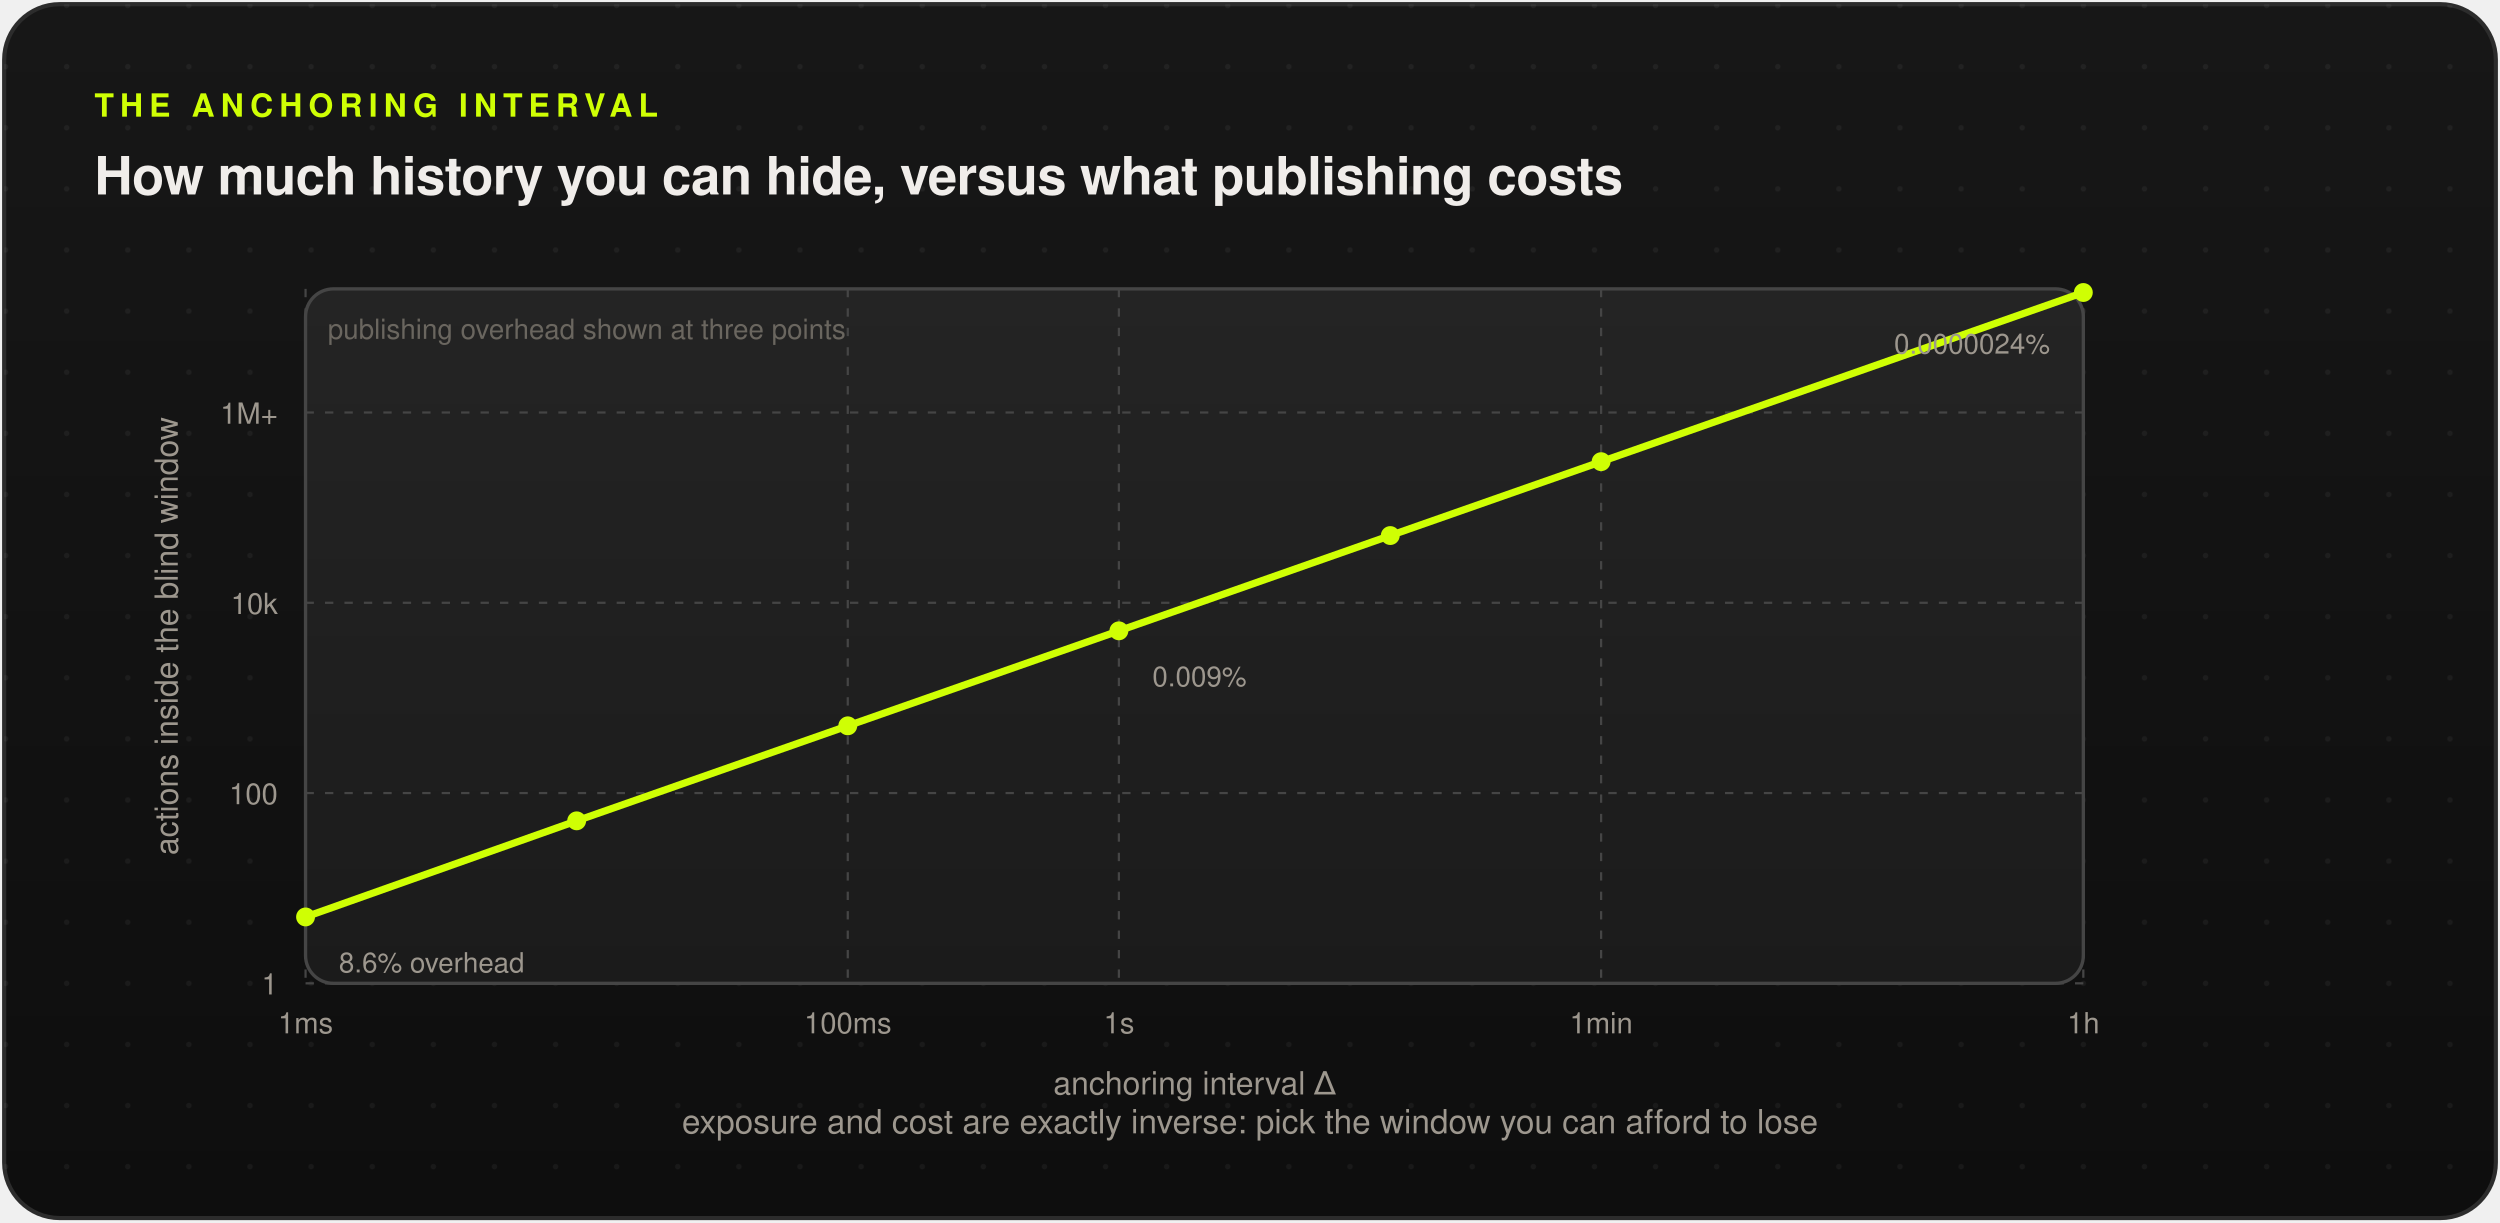
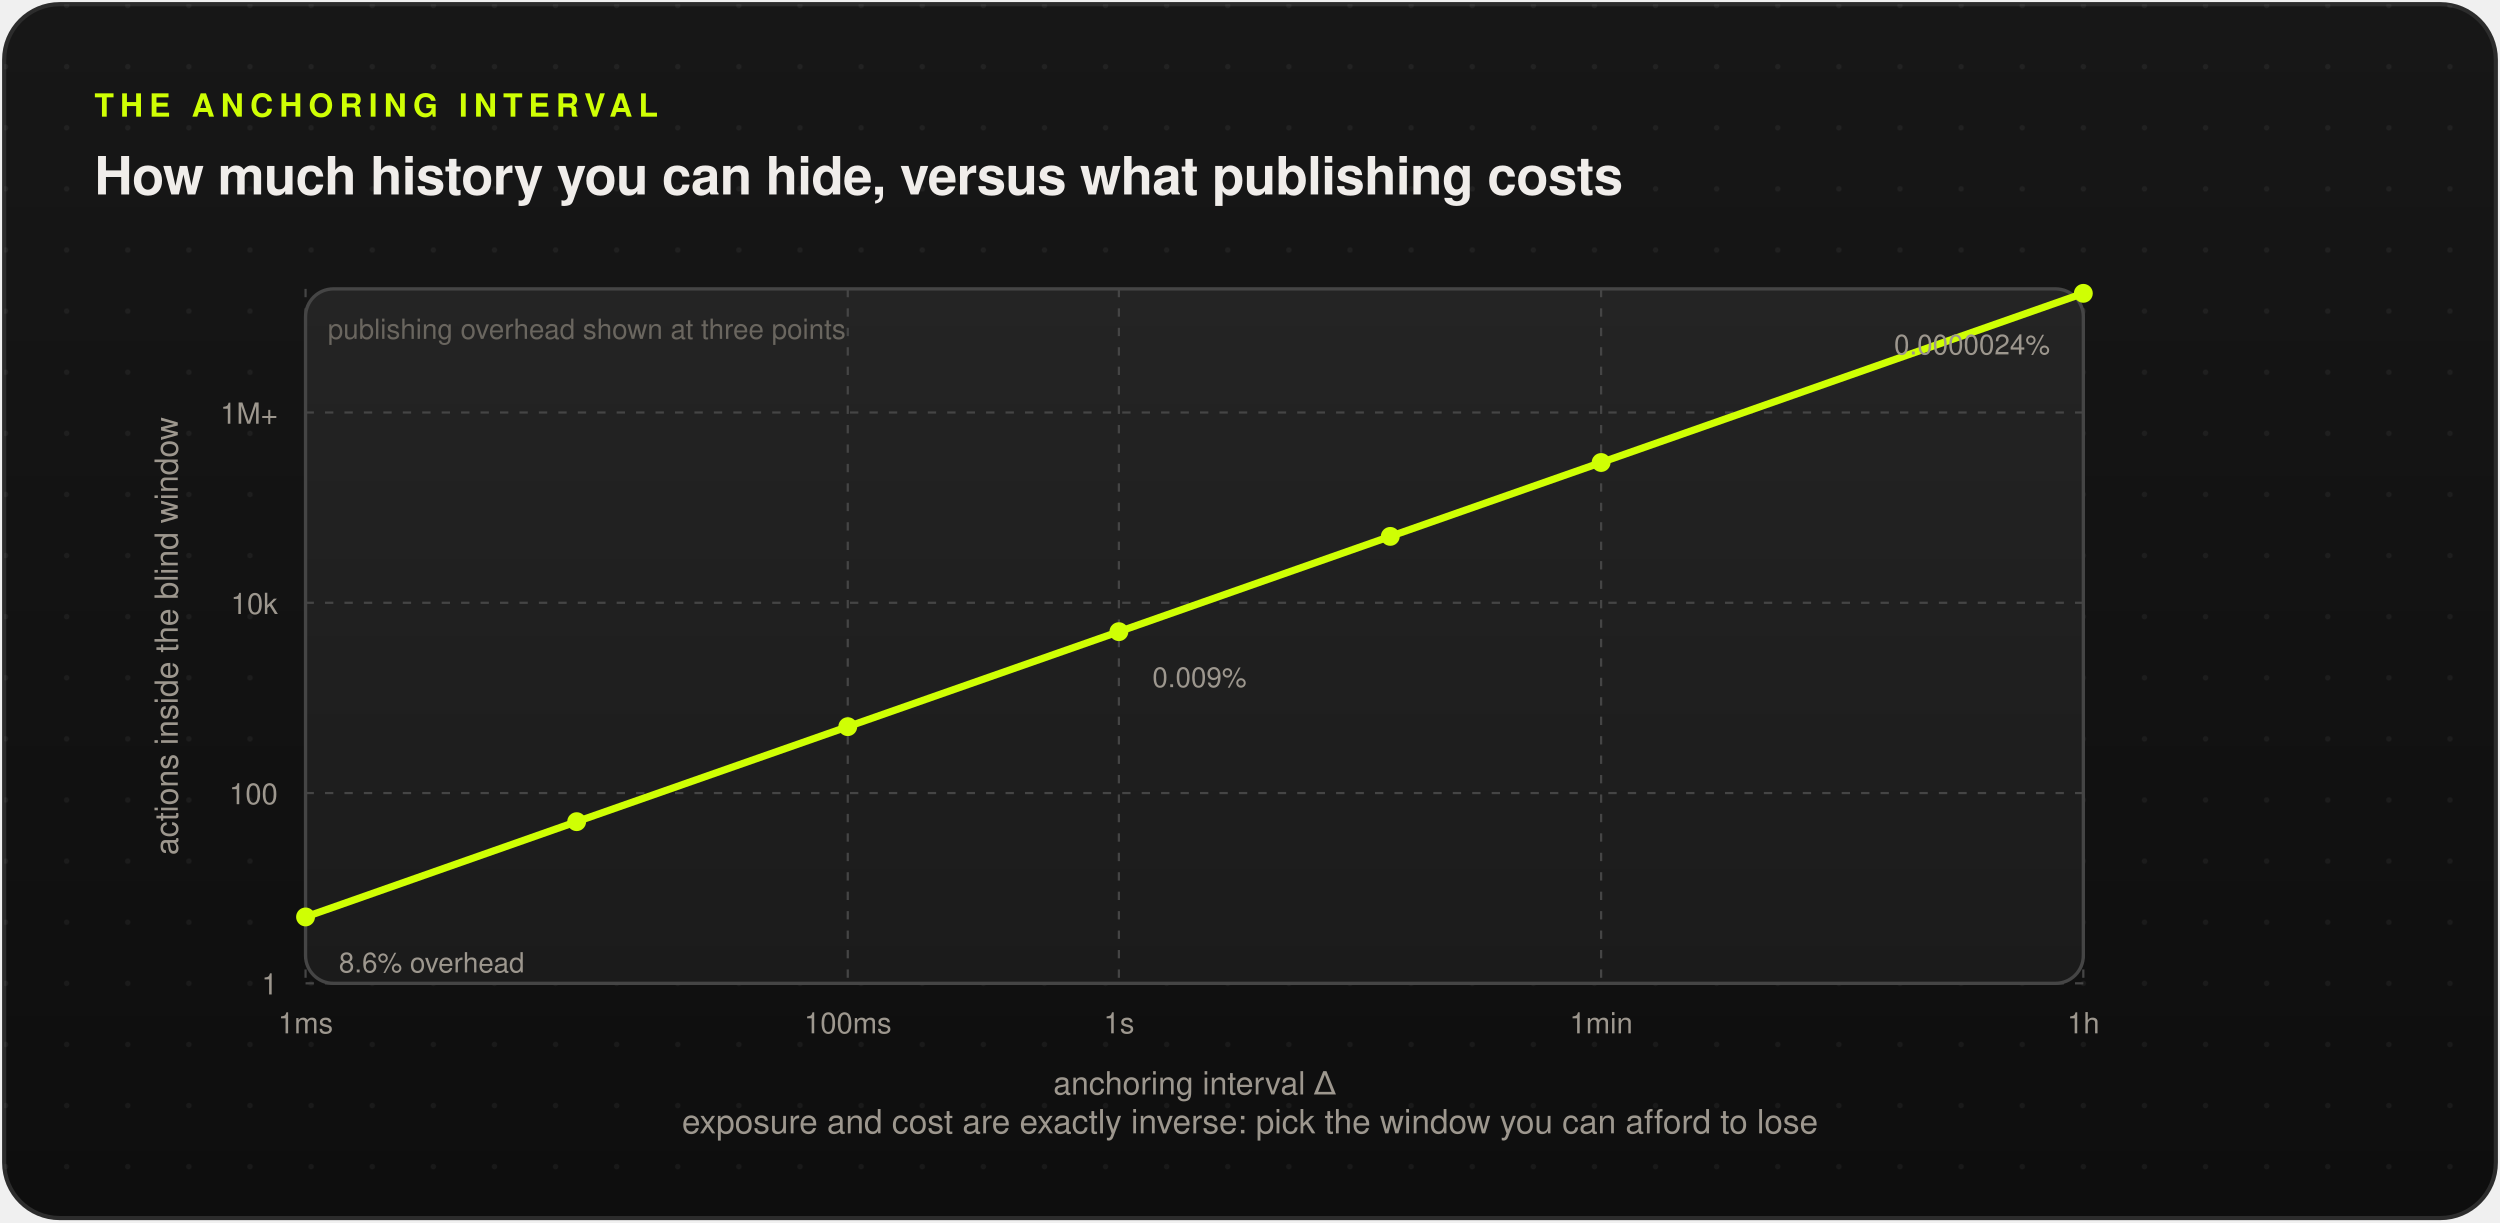
<svg xmlns="http://www.w3.org/2000/svg" width="900" height="440" viewBox="0 0 900 440" font-family="Montserrat,'Source Sans 3',-apple-system,'Segoe UI',Helvetica,Arial,sans-serif">
  <defs>
    <linearGradient id="gPanel" x1="0" y1="0" x2="0" y2="1">
      <stop offset="0" stop-color="#171717" />
      <stop offset="1" stop-color="#0e0e0e" />
    </linearGradient>
    <linearGradient id="gCard" x1="0" y1="0" x2="0" y2="1">
      <stop offset="0" stop-color="#242424" />
      <stop offset="1" stop-color="#1b1b1b" />
    </linearGradient>
    <linearGradient id="gWarm" x1="0" y1="0" x2="0" y2="1">
      <stop offset="0" stop-color="#2b2a26" />
      <stop offset="1" stop-color="#22211e" />
    </linearGradient>
    <linearGradient id="gLime" x1="0" y1="0" x2="0" y2="1">
      <stop offset="0" stop-color="#e3ff66" />
      <stop offset="1" stop-color="#c6f500" />
    </linearGradient>
    <linearGradient id="gTint" x1="0" y1="0" x2="0" y2="1">
      <stop offset="0" stop-color="#2a3608" />
      <stop offset="1" stop-color="#1e2704" />
    </linearGradient>
    <linearGradient id="gRed" x1="0" y1="0" x2="0" y2="1">
      <stop offset="0" stop-color="#361417" />
      <stop offset="1" stop-color="#280f12" />
    </linearGradient>
    <linearGradient id="gInk" x1="0" y1="0" x2="0" y2="1">
      <stop offset="0" stop-color="#e3ff66" />
      <stop offset="1" stop-color="#cfff04" />
    </linearGradient>
    <linearGradient id="gGate" x1="0" y1="0" x2="0" y2="1">
      <stop offset="0" stop-color="#222222" />
      <stop offset="1" stop-color="#151515" />
    </linearGradient>
    <filter id="fShadow" x="-30%" y="-30%" width="160%" height="170%">
      <feDropShadow dx="0" dy="2.5" stdDeviation="4" flood-color="#000000" flood-opacity="0.55" />
    </filter>
    <filter id="fGlow" x="-60%" y="-60%" width="220%" height="220%">
      <feDropShadow dx="0" dy="0" stdDeviation="3.5" flood-color="#cfff04" flood-opacity="0.55" />
    </filter>
    <pattern id="pGrid" width="22" height="22" patternUnits="userSpaceOnUse">
      <circle cx="2" cy="2" r="1" fill="#ffffff" opacity="0.05" />
    </pattern>
  </defs>
  <rect x="1.5" y="1.5" width="897" height="437" rx="20" fill="url(#gPanel)" stroke="#2c2c2c" stroke-width="1.5" />
  <rect x="1.5" y="1.5" width="897" height="437" rx="20" fill="url(#pGrid)" />
  <text x="34" y="42" font-size="11.5" font-weight="700" letter-spacing="2.2" fill="#cfff04">THE ANCHORING INTERVAL</text>
  <text x="34" y="70" font-size="19" font-weight="700" letter-spacing="-0.2" fill="#f0edea">How much history you can hide, versus what publishing costs</text>
  <rect x="110" y="104" width="640" height="250" rx="10" fill="url(#gCard)" stroke="#454545" stroke-width="1.2" />
  <line x1="110.0" y1="104" x2="110.0" y2="354" stroke="#454545" stroke-width="0.8" stroke-dasharray="3 4" />
  <text x="110.0" y="372" font-size="10.5" fill="#9d978e" text-anchor="middle">1ms</text>
  <line x1="305.2" y1="104" x2="305.2" y2="354" stroke="#454545" stroke-width="0.8" stroke-dasharray="3 4" />
  <text x="305.232" y="372" font-size="10.5" fill="#9d978e" text-anchor="middle">100ms</text>
  <line x1="402.8" y1="104" x2="402.8" y2="354" stroke="#454545" stroke-width="0.8" stroke-dasharray="3 4" />
  <text x="402.848" y="372" font-size="10.5" fill="#9d978e" text-anchor="middle">1s</text>
  <line x1="576.4" y1="104" x2="576.4" y2="354" stroke="#454545" stroke-width="0.8" stroke-dasharray="3 4" />
  <text x="576.424" y="372" font-size="10.5" fill="#9d978e" text-anchor="middle">1min</text>
  <line x1="750.0" y1="104" x2="750.0" y2="354" stroke="#454545" stroke-width="0.8" stroke-dasharray="3 4" />
  <text x="750.0" y="372" font-size="10.5" fill="#9d978e" text-anchor="middle">1h</text>
  <line x1="110" y1="354.0" x2="750" y2="354.0" stroke="#454545" stroke-width="0.8" stroke-dasharray="3 4" />
  <text x="100" y="358.0" font-size="10.5" fill="#9d978e" text-anchor="end">1</text>
  <line x1="110" y1="285.5" x2="750" y2="285.5" stroke="#454545" stroke-width="0.8" stroke-dasharray="3 4" />
  <text x="100" y="289.517" font-size="10.5" fill="#9d978e" text-anchor="end">100</text>
  <line x1="110" y1="217.0" x2="750" y2="217.0" stroke="#454545" stroke-width="0.8" stroke-dasharray="3 4" />
  <text x="100" y="221.033" font-size="10.5" fill="#9d978e" text-anchor="end">10k</text>
  <line x1="110" y1="148.5" x2="750" y2="148.5" stroke="#454545" stroke-width="0.8" stroke-dasharray="3 4" />
  <text x="100" y="152.55" font-size="10.5" fill="#9d978e" text-anchor="end">1M+</text>
  <text x="430.0" y="394" font-size="11.5" fill="#9d978e" text-anchor="middle">anchoring interval Δ</text>
  <text x="64" y="229.0" font-size="11.5" fill="#9d978e" text-anchor="middle" transform="rotate(-90 64 229.0)">actions inside the blind window</text>
-   <path d="M110.0 330.1 L207.6 295.5 L305.2 261.3 L402.8 227.1 L500.5 192.8 L576.4 166.2 L750.0 105.3" fill="none" stroke="#cfff04" stroke-width="2.6" stroke-linecap="round" stroke-linejoin="round" />
+   <path d="M110.0 330.1 L207.6 295.8 L305.2 261.6 L402.8 227.4 L500.5 193.1 L576.4 166.5 L750.0 105.6" fill="none" stroke="#cfff04" stroke-width="2.6" stroke-linecap="round" stroke-linejoin="round" />
  <circle cx="110.0" cy="330.1" r="3.4" fill="#cfff04" />
-   <circle cx="207.6" cy="295.5" r="3.4" fill="#cfff04" />
-   <circle cx="305.2" cy="261.3" r="3.4" fill="#cfff04" />
-   <circle cx="402.8" cy="227.1" r="3.4" fill="#cfff04" />
-   <circle cx="500.5" cy="192.8" r="3.4" fill="#cfff04" />
-   <circle cx="576.4" cy="166.2" r="3.4" fill="#cfff04" />
-   <circle cx="750.0" cy="105.3" r="3.4" fill="#cfff04" />
+   <circle cx="207.6" cy="295.8" r="3.4" fill="#cfff04" />
+   <circle cx="305.2" cy="261.6" r="3.4" fill="#cfff04" />
+   <circle cx="402.8" cy="227.4" r="3.4" fill="#cfff04" />
+   <circle cx="500.5" cy="193.1" r="3.4" fill="#cfff04" />
+   <circle cx="576.4" cy="166.5" r="3.4" fill="#cfff04" />
+   <circle cx="750.0" cy="105.6" r="3.4" fill="#cfff04" />
  <text x="122.0" y="350.066" font-size="10" fill="#9d978e" text-anchor="start">8.6% overhead</text>
-   <text x="414.848" y="247.09" font-size="10" fill="#9d978e" text-anchor="start">0.009%</text>
-   <text x="738.0" y="127.316" font-size="10" fill="#9d978e" text-anchor="end">0.0000024%</text>
+   <text x="414.848" y="247.374" font-size="10" fill="#9d978e" text-anchor="start">0.009%</text>
+   <text x="738.0" y="127.601" font-size="10" fill="#9d978e" text-anchor="end">0.0000024%</text>
  <text x="118" y="122" font-size="10" fill="#6a665f" text-anchor="start">publishing overhead shown at three points</text>
  <text x="450" y="408" font-size="12" fill="#9d978e" text-anchor="middle">exposure and cost are exactly inverse: pick the window you can afford to lose</text>
</svg>
